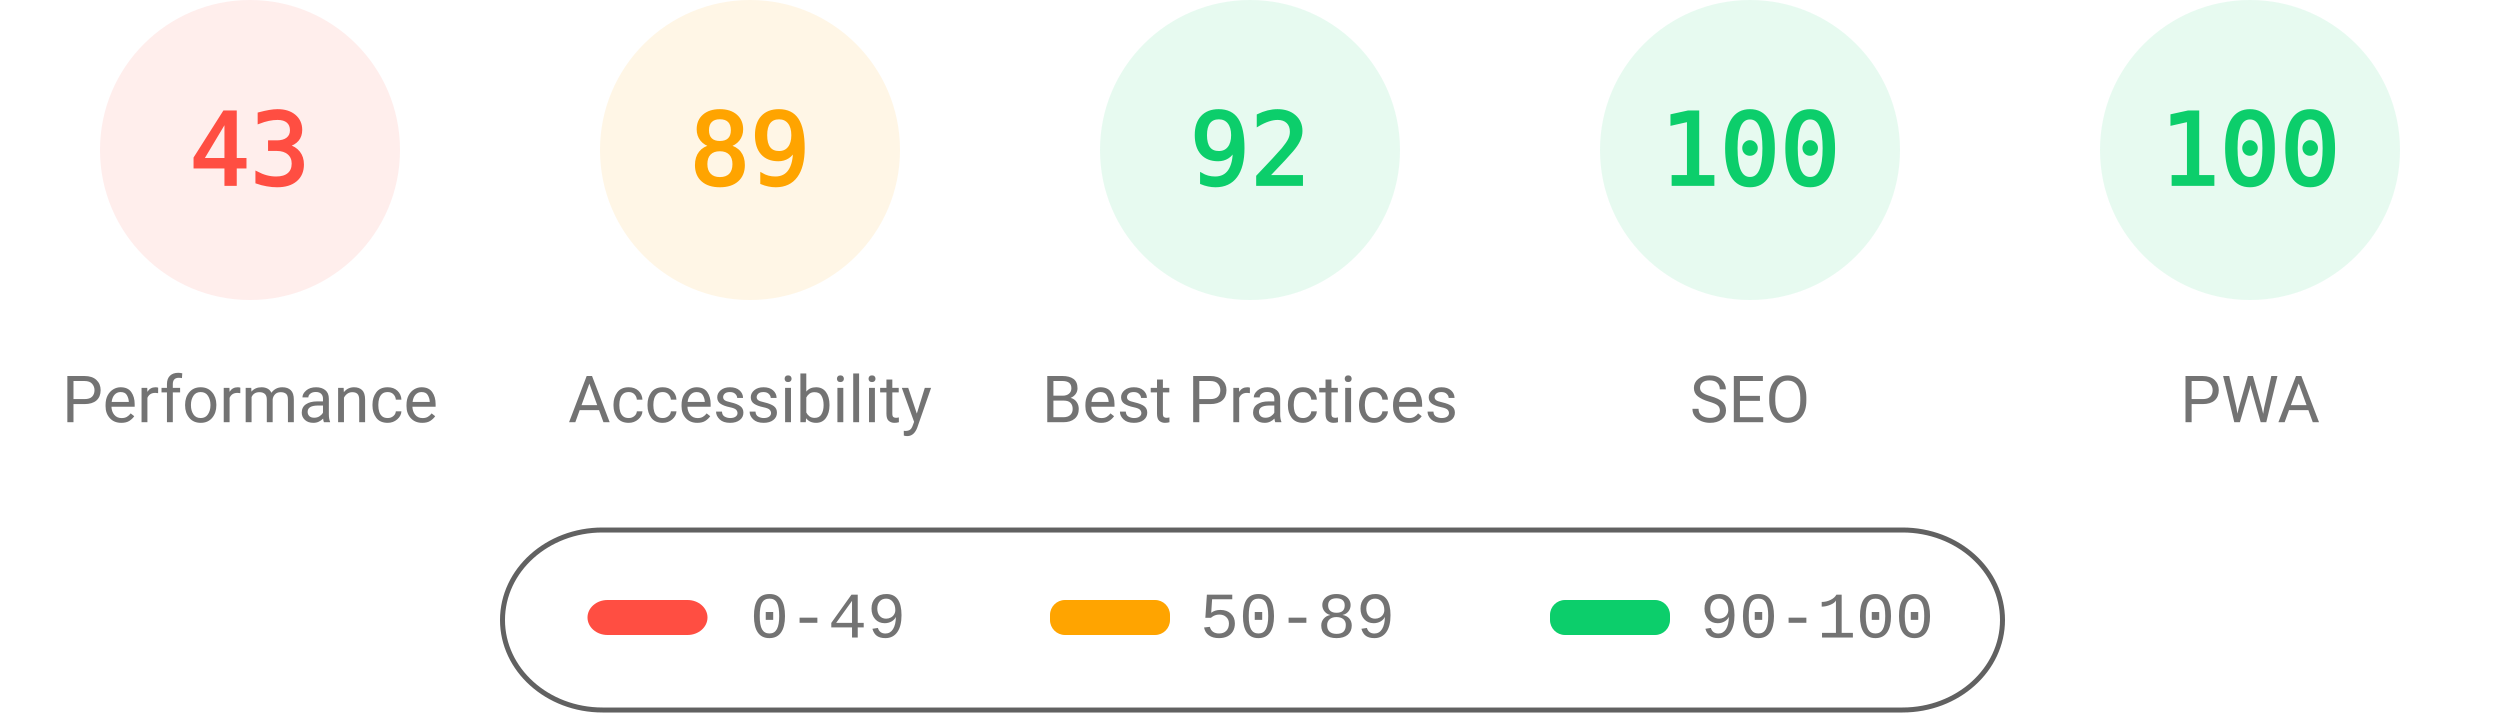
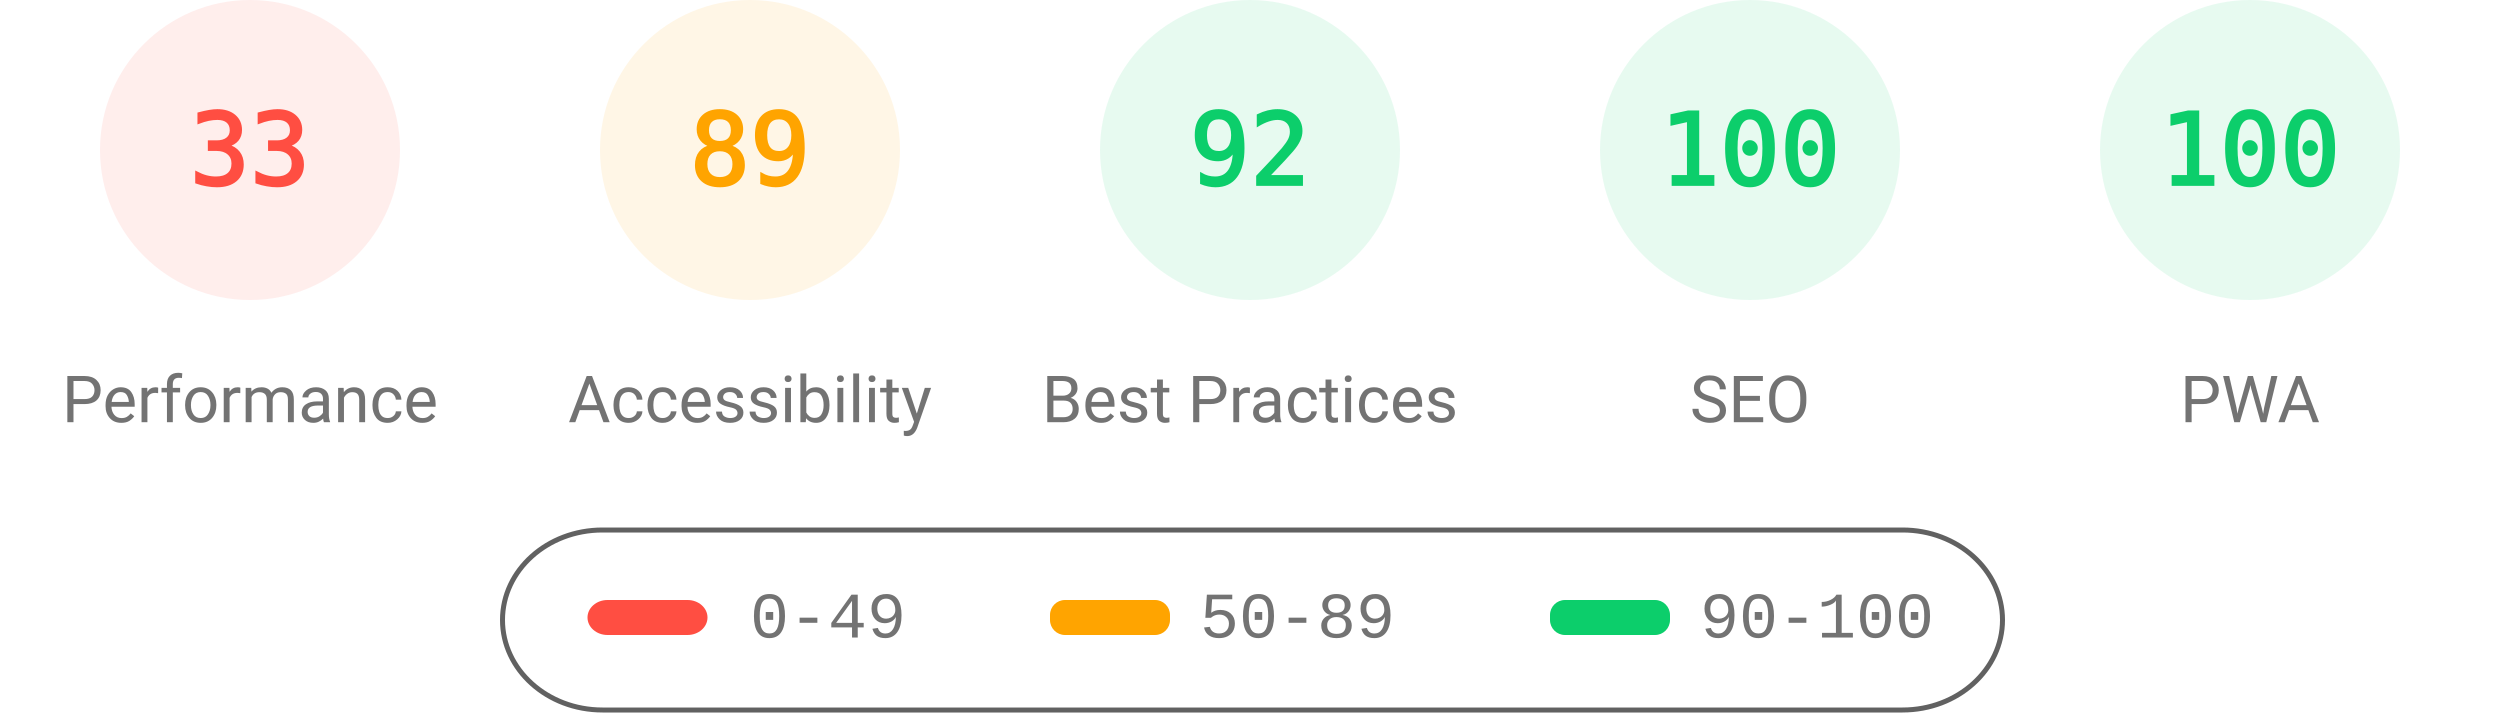
<svg xmlns="http://www.w3.org/2000/svg" fill="none" width="1000" height="285">
  <style>.gauge-base{opacity:.1}.gauge-arc{fill:none;animation-delay:250ms;stroke-linecap:round;transform:rotate(-90deg);transform-origin:100px 60px;animation:load-gauge 1s ease forwards}.guage-text{font-size:40px;font-family:monospace;text-align:center}.guage-red{color:#ff4e42;fill:#ff4e42;stroke:#ff4e42}.guage-orange{color:#ffa400;fill:#ffa400;stroke:#ffa400}.guage-green{color:#0cce6b;fill:#0cce6b;stroke:#0cce6b}.guage-undefined{color:#5c5c5c;fill:#5c5c5c;stroke:#5c5c5c}.guage-title{color:#737373;fill:#737373;stroke:none;font-size:26px;line-height:26px;font-family:Roboto,Halvetica,Arial,sans-serif}@keyframes load-gauge{from{stroke-dasharray:0 352.858}}</style>
  <svg class="guage-div guage-perf guage-red" viewBox="0 0 200 200" width="200" height="200">
    <circle class="gauge-base" r="56" cx="100" cy="60" stroke-width="8" />
-     <circle class="gauge-arc guage-arc-1" r="56" cx="100" cy="60" stroke-width="8" style="stroke-dasharray:151.299,351.858" />
-     <text class="guage-text" x="100" y="60" alignment-baseline="central" dominant-baseline="central" text-anchor="middle">43</text>
+     <circle class="gauge-arc guage-arc-1" r="56" cx="100" cy="60" stroke-width="8" style="stroke-dasharray:116.113,351.858" />
+     <text class="guage-text" x="100" y="60" alignment-baseline="central" dominant-baseline="central" text-anchor="middle">33</text>
    <text class="guage-title" x="100" y="160" alignment-baseline="central" dominant-baseline="central" text-anchor="middle">Performance</text>
  </svg>
  <svg class="guage-div guage-acc guage-orange" viewBox="0 0 200 200" width="200" height="200" x="200">
    <circle class="gauge-base" r="56" cx="100" cy="60" stroke-width="8" />
    <circle class="gauge-arc guage-arc-2" r="56" cx="100" cy="60" stroke-width="8" style="stroke-dasharray:313.154,351.858" />
    <text class="guage-text" x="100" y="60" alignment-baseline="central" dominant-baseline="central" text-anchor="middle">89</text>
    <text class="guage-title" x="100" y="160" alignment-baseline="central" dominant-baseline="central" text-anchor="middle">Accessibility</text>
  </svg>
  <svg class="guage-div guage-best guage-green" viewBox="0 0 200 200" width="200" height="200" x="400">
    <circle class="gauge-base" r="56" cx="100" cy="60" stroke-width="8" />
    <circle class="gauge-arc guage-arc-3" r="56" cx="100" cy="60" stroke-width="8" style="stroke-dasharray:323.709,351.858" />
    <text class="guage-text" x="100" y="60" alignment-baseline="central" dominant-baseline="central" text-anchor="middle">92</text>
    <text class="guage-title" x="100" y="160" alignment-baseline="central" dominant-baseline="central" text-anchor="middle">Best Practices</text>
  </svg>
  <svg class="guage-div guage-seo guage-green" viewBox="0 0 200 200" width="200" height="200" x="600">
    <circle class="gauge-base" r="56" cx="100" cy="60" stroke-width="8" />
    <circle class="gauge-arc guage-arc-4" r="56" cx="100" cy="60" stroke-width="8" style="stroke-dasharray:351.858,351.858" />
    <text class="guage-text" x="100" y="60" alignment-baseline="central" dominant-baseline="central" text-anchor="middle">100</text>
    <text class="guage-title" x="100" y="160" alignment-baseline="central" dominant-baseline="central" text-anchor="middle">SEO</text>
  </svg>
  <svg class="guage-div guage-pwa guage-green" viewBox="0 0 200 200" width="200" height="200" x="800">
    <circle class="gauge-base" r="56" cx="100" cy="60" stroke-width="8" />
    <circle class="gauge-arc guage-arc-4" r="56" cx="100" cy="60" stroke-width="8" style="stroke-dasharray:351.858,351.858" />
    <text class="guage-text" x="100" y="60" alignment-baseline="central" dominant-baseline="central" text-anchor="middle">100</text>
    <text class="guage-title" x="100" y="160" alignment-baseline="central" dominant-baseline="central" text-anchor="middle">PWA</text>
  </svg>
  <svg width="604" height="76" x="200" y="210">
    <path fill="none" id="canvas_background" d="M-1-1h604v80H-1z" />
    <rect fill-opacity="0" stroke="#616161" stroke-width="2" rx="40" id="svg_2" height="72" width="600" y="2" x="1" fill="#000" />
    <rect stroke="#000" rx="8" id="svg_3" height="14" width="48" y="30" x="35" stroke-opacity="null" stroke-width="0" fill="#ff4e42" />
    <rect stroke="#000" rx="6" id="svg_4" height="14" width="48" y="30" x="220" stroke-opacity="null" stroke-width="0" fill="#ffa400" />
    <rect stroke="#000" rx="6" id="svg_5" height="14" width="48" y="30" x="420" stroke-opacity="null" stroke-width="0" fill="#0cce6b" />
    <text xml:space="preserve" text-anchor="start" font-family="'Courier New', Courier, monospace" font-size="26" id="svg_6" y="45" x="100" stroke-opacity="null" stroke-width="0" stroke="#000" fill="#737373">0-49</text>
    <text xml:space="preserve" text-anchor="start" font-family="'Courier New', Courier, monospace" font-size="26" id="svg_7" y="45" x="280" stroke-opacity="null" stroke-width="0" stroke="#000" fill="#737373">50-89</text>
    <text xml:space="preserve" text-anchor="start" font-family="'Courier New', Courier, monospace" font-size="26" id="svg_8" y="45" x="480" stroke-opacity="null" stroke-width="0" stroke="#000" fill="#737373">90-100</text>
  </svg>
</svg>
